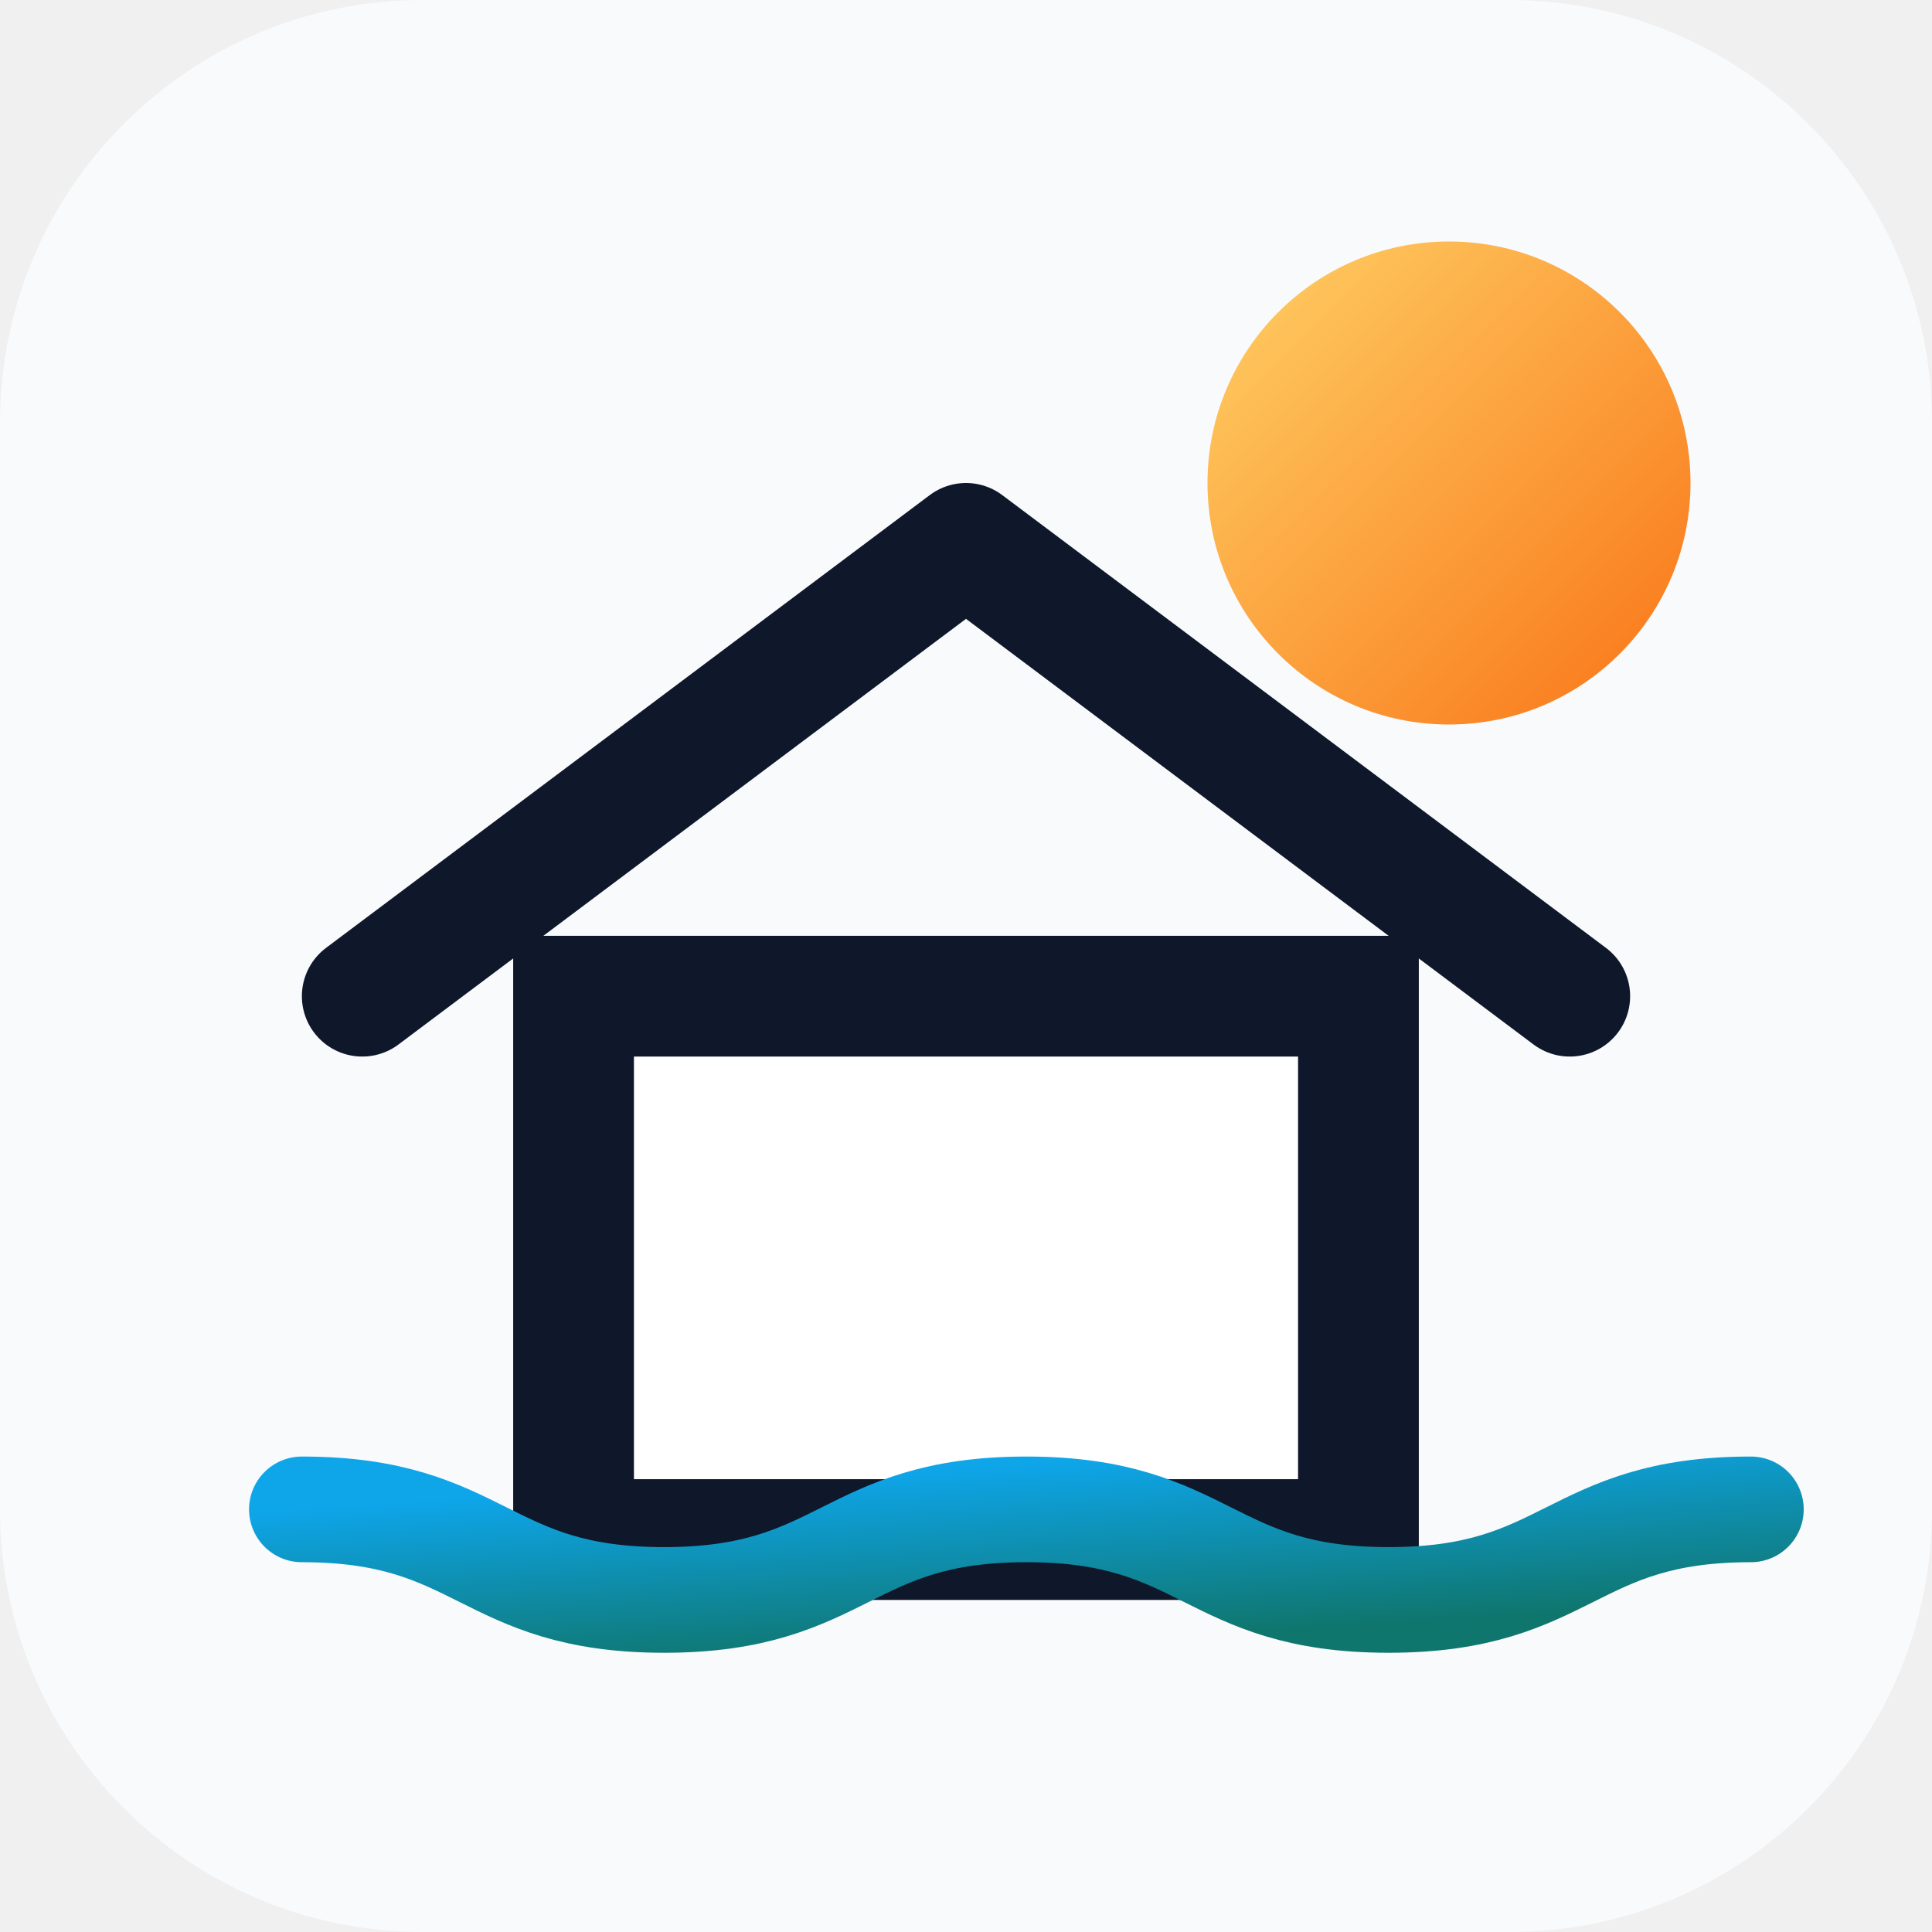
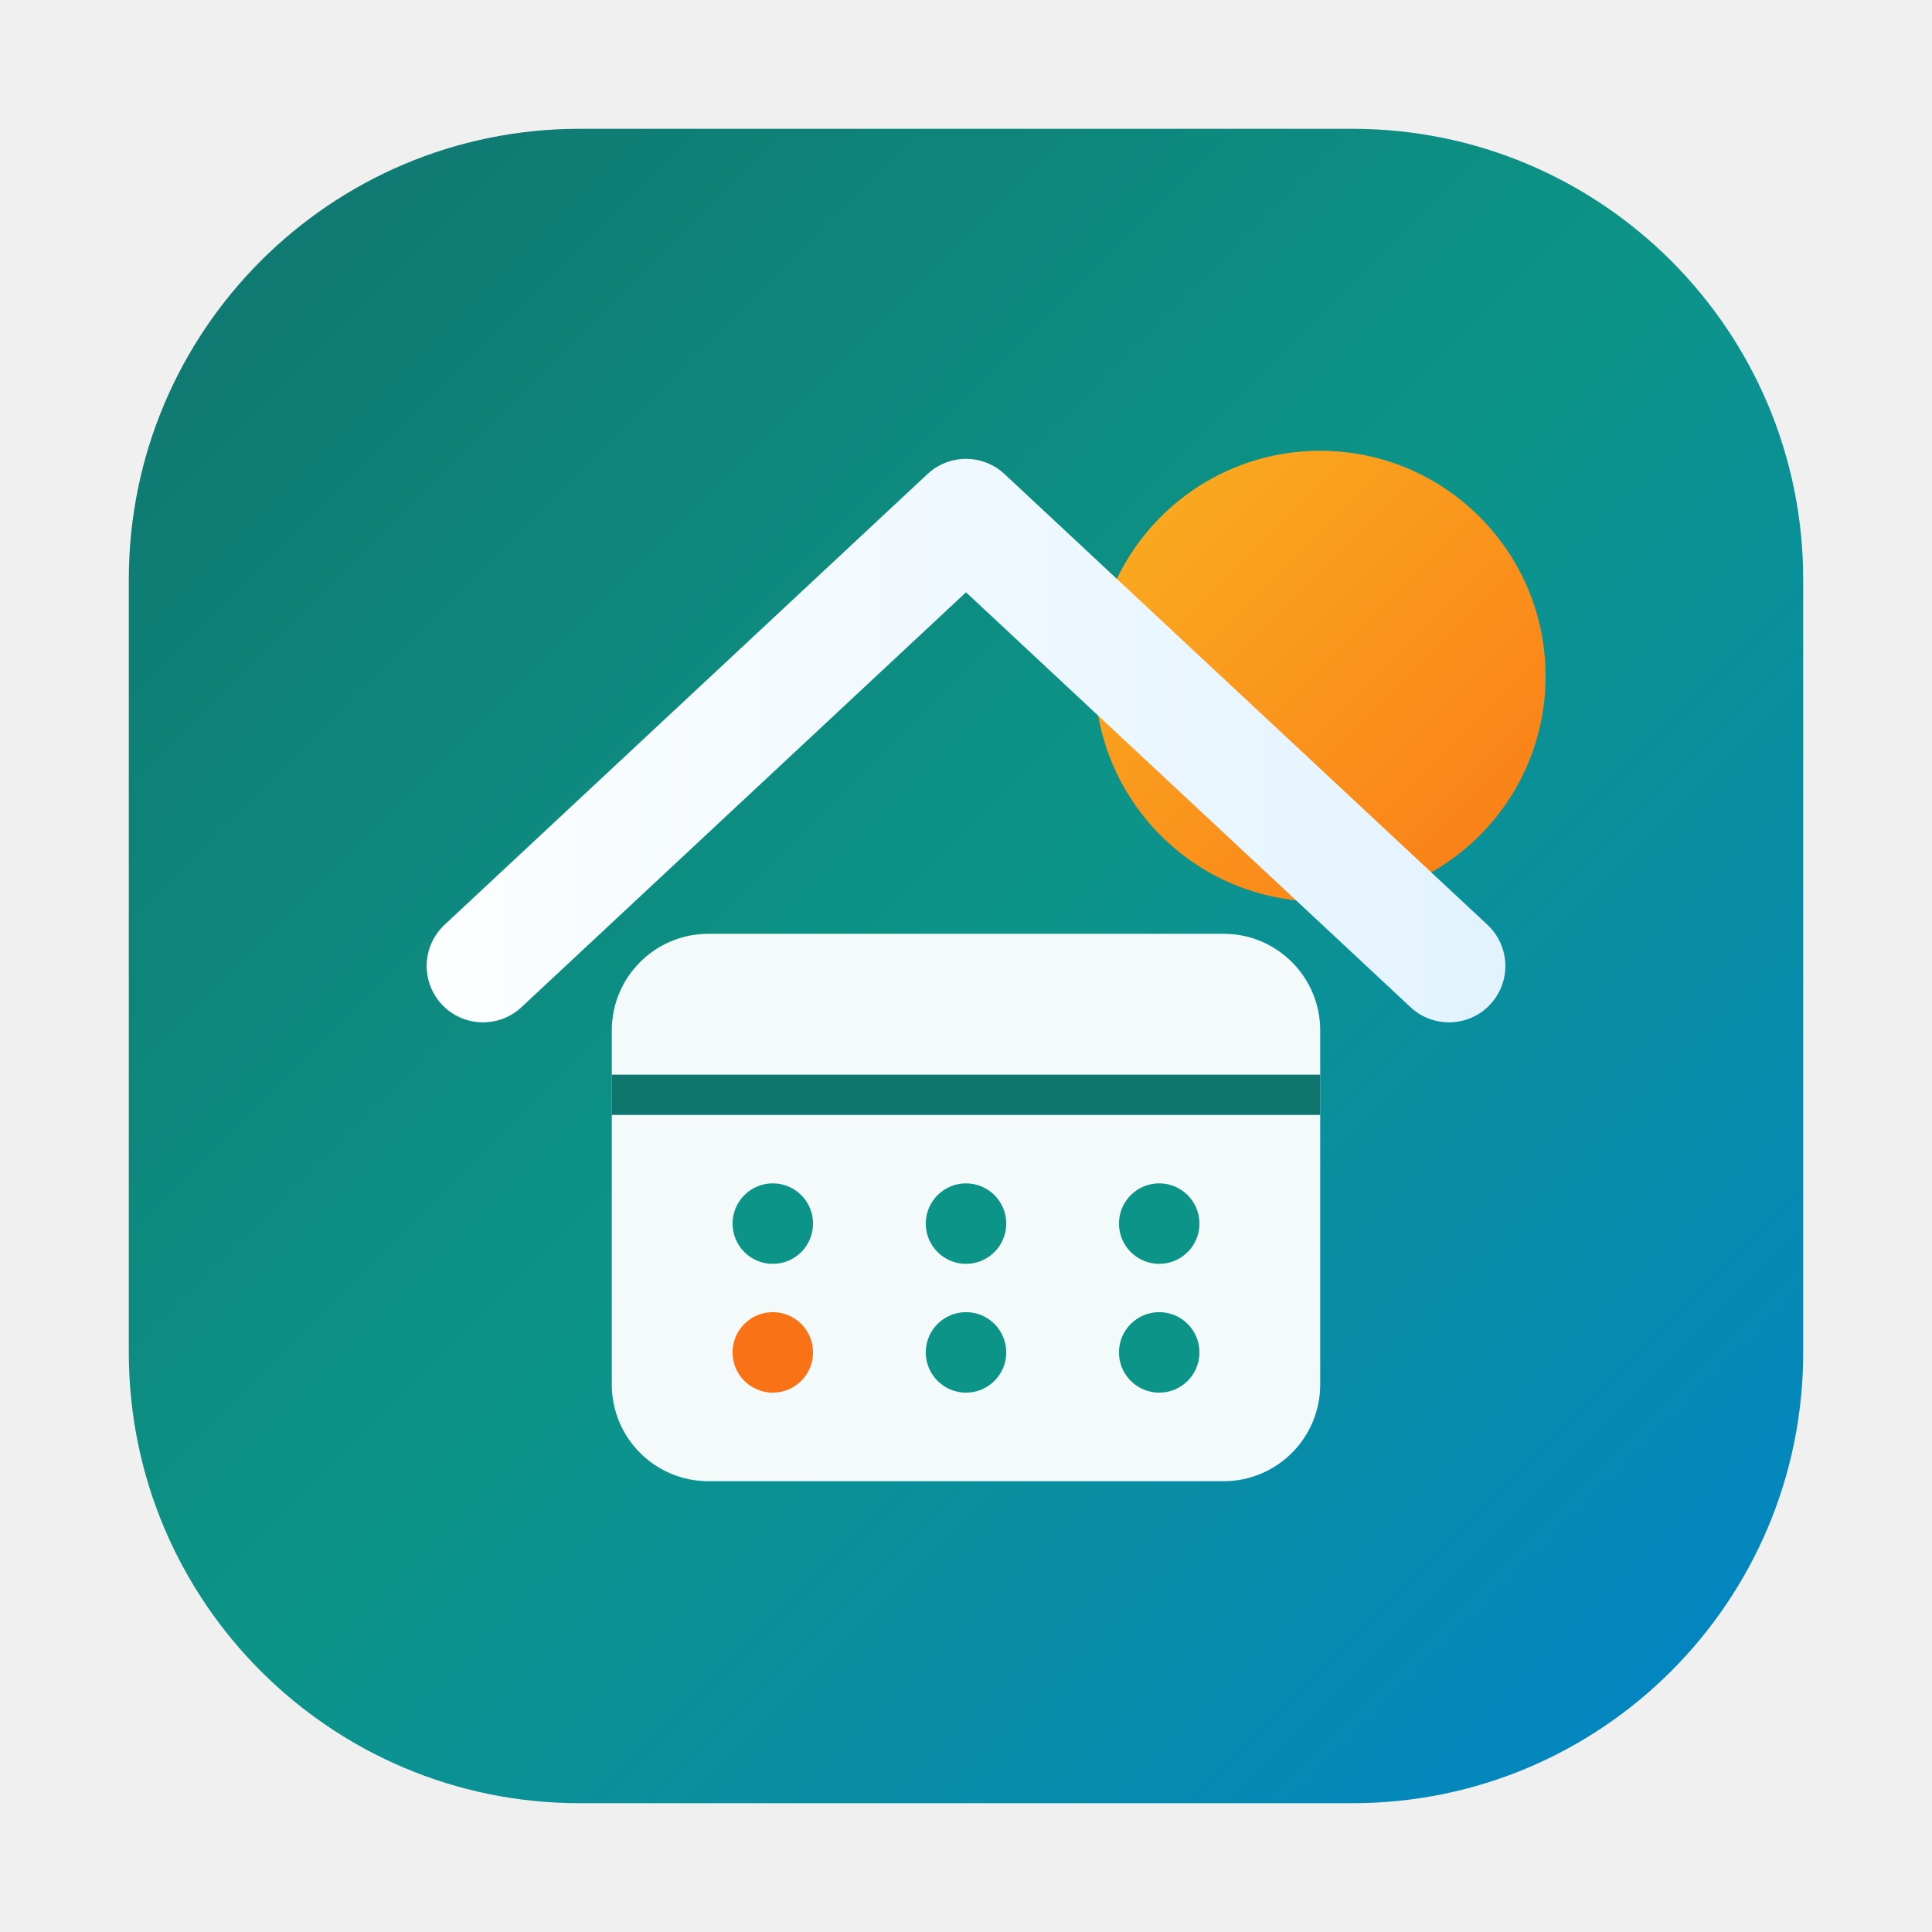
- <svg xmlns="http://www.w3.org/2000/svg" viewBox="0 0 64 64" role="img" aria-label="simplealquiler.net">
+ <svg xmlns="http://www.w3.org/2000/svg" viewBox="0 0 120 120" fill="none">
  <defs>
-     <linearGradient id="g" x1="0" y1="0" x2="1" y2="1">
-       <stop offset="0%" stop-color="#0ea5e9" />
-       <stop offset="100%" stop-color="#0f766e" />
+     <linearGradient id="bg-grad" x1="10" y1="10" x2="110" y2="110" gradientUnits="userSpaceOnUse">
+       <stop offset="0%" stop-color="#0f766e" />
+       <stop offset="50%" stop-color="#0d9488" />
+       <stop offset="100%" stop-color="#0284c7" />
    </linearGradient>
-     <linearGradient id="s" x1="0" y1="0" x2="1" y2="1">
-       <stop offset="0%" stop-color="#ffd166" />
+     <linearGradient id="sun-grad" x1="60" y1="20" x2="100" y2="60" gradientUnits="userSpaceOnUse">
+       <stop offset="0%" stop-color="#fbbf24" />
      <stop offset="100%" stop-color="#f97316" />
    </linearGradient>
+     <linearGradient id="roof-grad" x1="20" y1="50" x2="100" y2="50" gradientUnits="userSpaceOnUse">
+       <stop offset="0%" stop-color="#ffffff" />
+       <stop offset="100%" stop-color="#e0f2fe" />
+     </linearGradient>
  </defs>
-   <rect width="64" height="64" rx="14" fill="#f8fafc" />
-   <circle cx="48" cy="16" r="8" fill="url(#s)" />
-   <path d="M12 33 32 18l20 15" fill="none" stroke="#0f172a" stroke-width="4" stroke-linecap="round" stroke-linejoin="round" />
-   <rect x="19" y="33" width="26" height="18" fill="#ffffff" stroke="#0f172a" stroke-width="4" />
-   <path d="M10 50c6 0 6 3 12 3s6-3 12-3 6 3 12 3 6-3 12-3" fill="none" stroke="url(#g)" stroke-width="3.5" stroke-linecap="round" />
+   <rect x="8" y="8" width="104" height="104" rx="28" fill="url(#bg-grad)" />
+   <circle cx="82" cy="42" r="14" fill="url(#sun-grad)" />
+   <path d="M 30 60 L 60 32 L 90 60" stroke="url(#roof-grad)" stroke-width="7" stroke-linecap="round" stroke-linejoin="round" />
+   <rect x="38" y="58" width="44" height="34" rx="6" fill="#ffffff" fill-opacity="0.95" />
+   <path d="M 38 68 L 82 68" stroke="#0f766e" stroke-width="2.5" />
+   <circle cx="48" cy="76" r="2.5" fill="#0d9488" />
+   <circle cx="60" cy="76" r="2.5" fill="#0d9488" />
+   <circle cx="72" cy="76" r="2.5" fill="#0d9488" />
+   <circle cx="48" cy="84" r="2.5" fill="#f97316" />
+   <circle cx="60" cy="84" r="2.5" fill="#0d9488" />
+   <circle cx="72" cy="84" r="2.5" fill="#0d9488" />
</svg>
